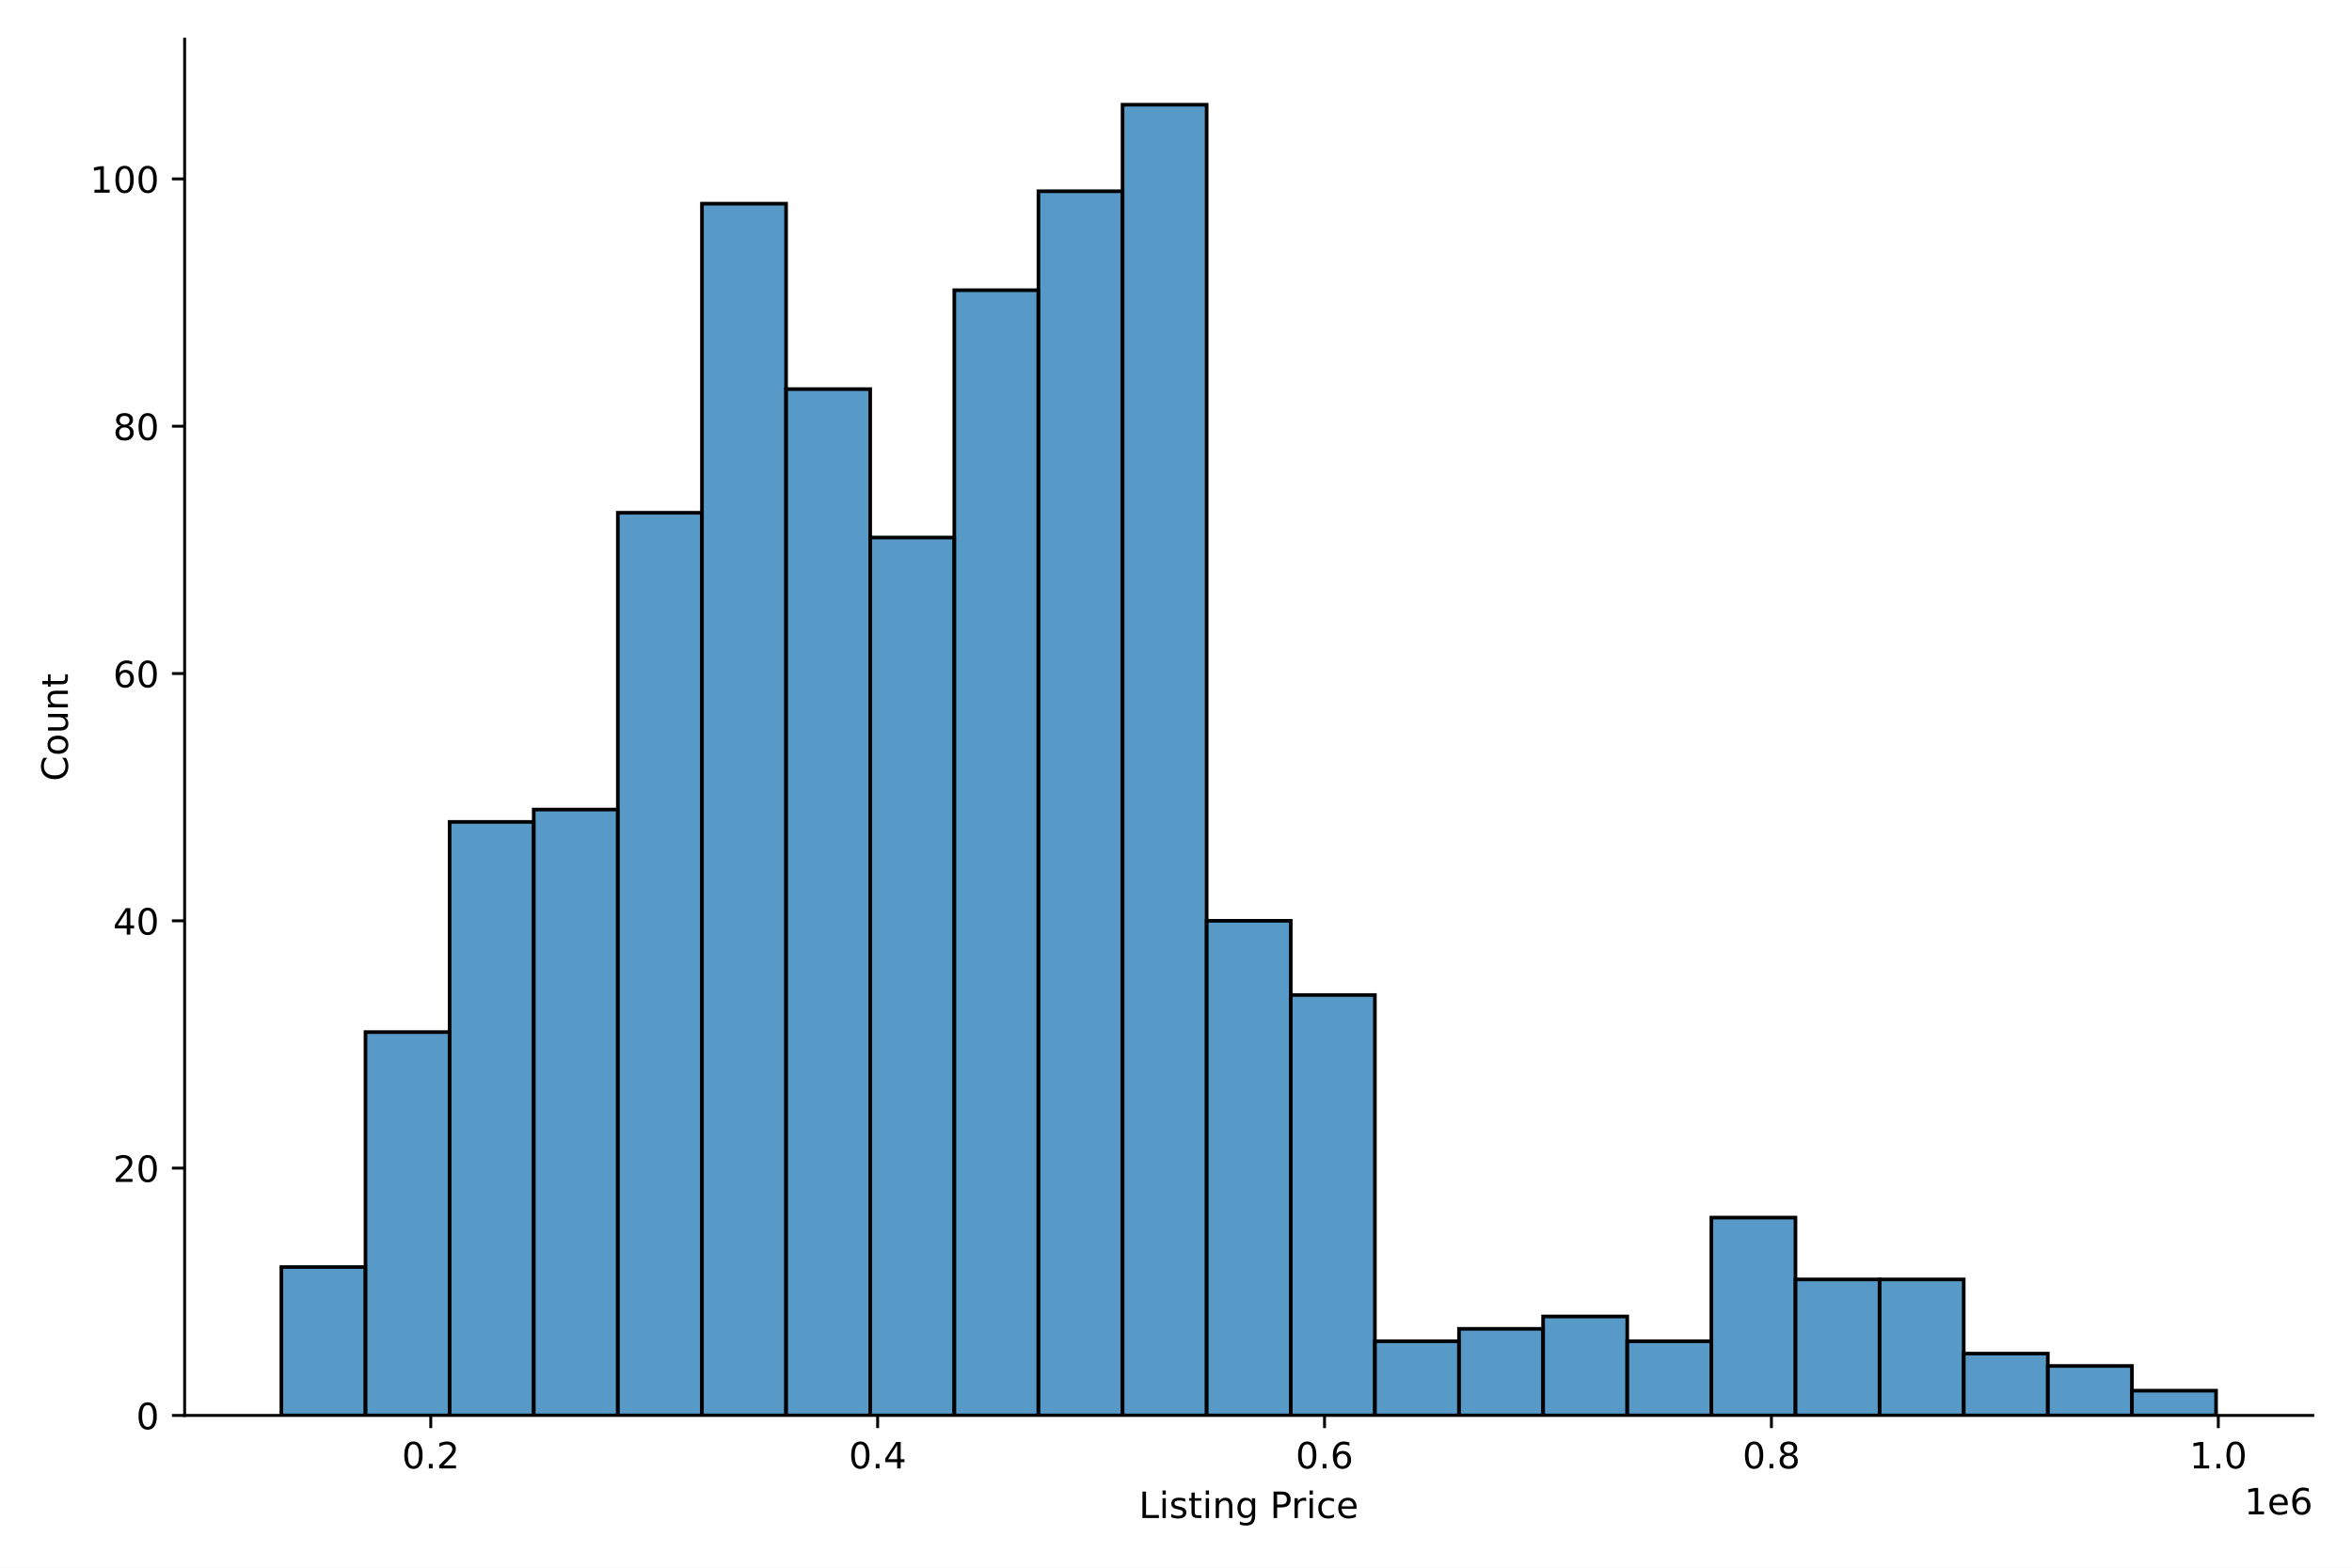
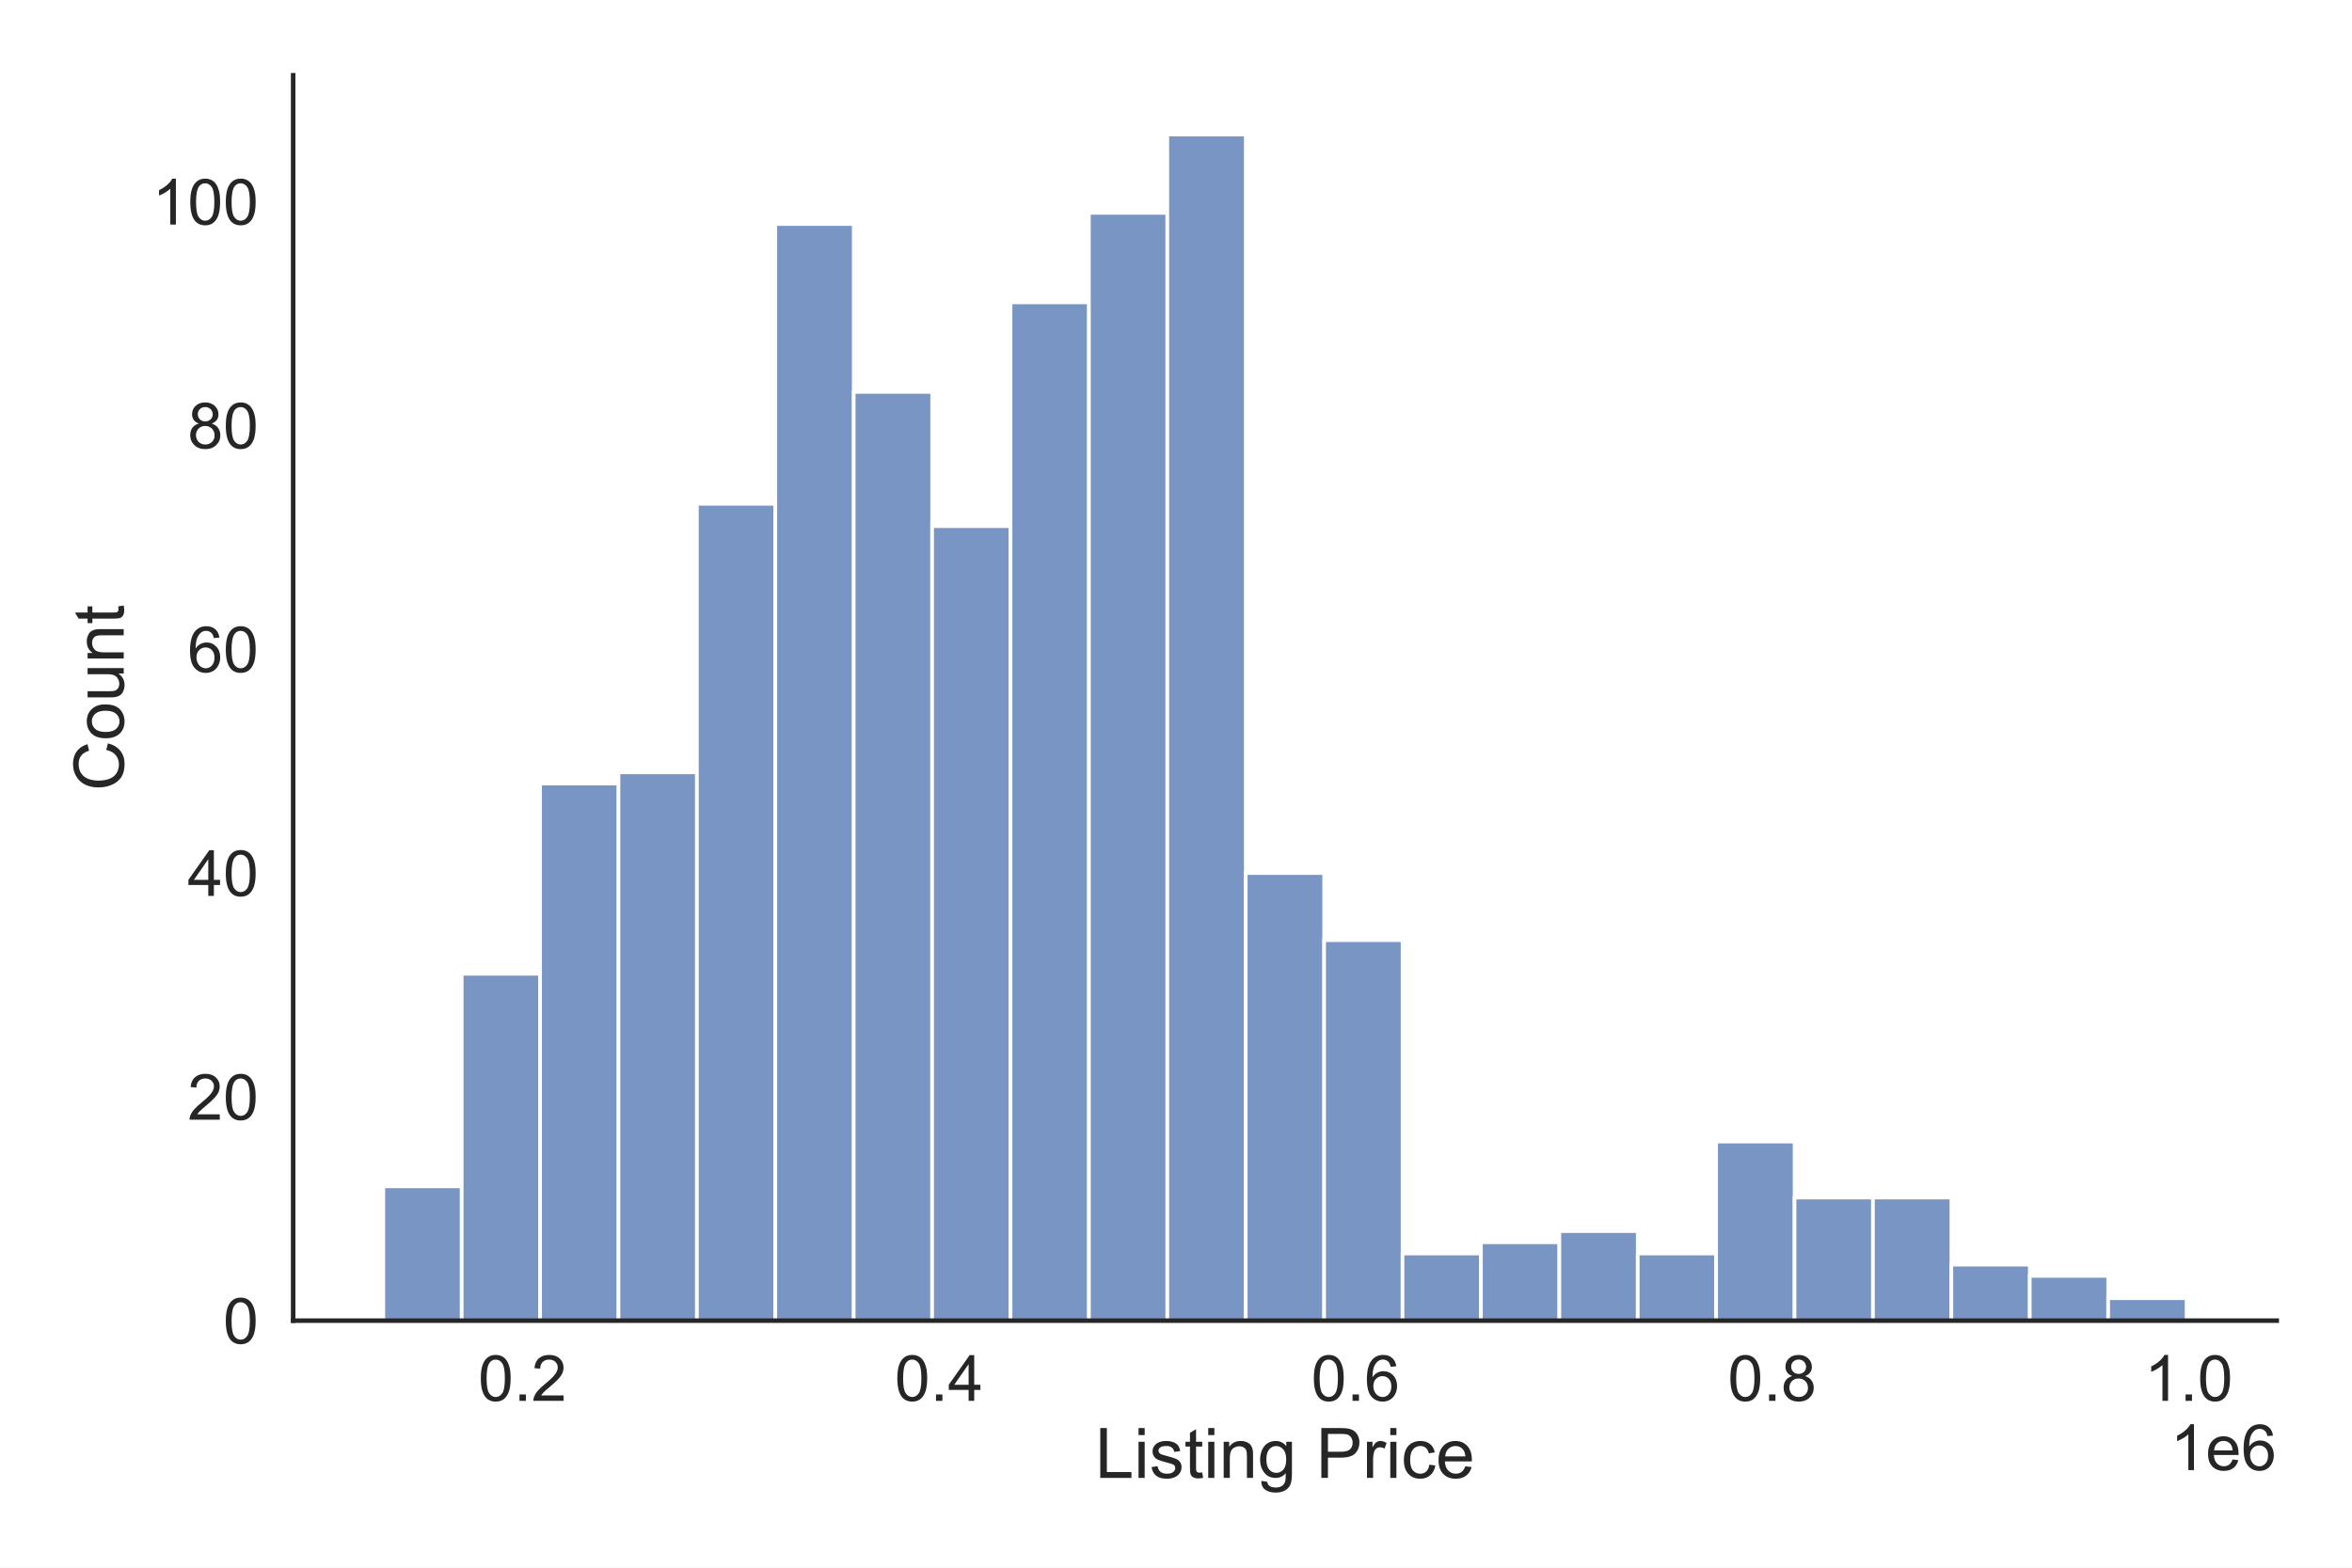
<svg xmlns="http://www.w3.org/2000/svg" xmlns:xlink="http://www.w3.org/1999/xlink" width="648pt" height="432pt" viewBox="0 0 648 432" version="1.1">
  <defs>
    <style type="text/css">*{stroke-linejoin: round; stroke-linecap: butt}</style>
  </defs>
  <g id="figure_1">
    <g id="patch_1">
      <path d="M 0 432  L 648 432  L 648 0  L 0 0  z " style="fill: #ffffff" />
    </g>
    <g id="axes_1">
      <g id="patch_2">
-         <path d="M 50.87 390.04  L 637.2 390.04  L 637.2 10.8  L 50.87 10.8  z " style="fill: #ffffff" />
-       </g>
-       <g id="patch_3">
-         <path d="M 77.521 390.04  L 100.696 390.04  L 100.696 349.152  L 77.521 349.152  z " clip-path="url(#p7600e7c38d)" style="fill: #1f77b4; fill-opacity: 0.75; stroke: #000000; stroke-linejoin: miter" />
-       </g>
-       <g id="patch_4">
-         <path d="M 100.696 390.04  L 123.872 390.04  L 123.872 284.412  L 100.696 284.412  z " clip-path="url(#p7600e7c38d)" style="fill: #1f77b4; fill-opacity: 0.75; stroke: #000000; stroke-linejoin: miter" />
-       </g>
-       <g id="patch_5">
-         <path d="M 123.872 390.04  L 147.047 390.04  L 147.047 226.486  L 123.872 226.486  z " clip-path="url(#p7600e7c38d)" style="fill: #1f77b4; fill-opacity: 0.75; stroke: #000000; stroke-linejoin: miter" />
-       </g>
-       <g id="patch_6">
-         <path d="M 147.047 390.04  L 170.222 390.04  L 170.222 223.079  L 147.047 223.079  z " clip-path="url(#p7600e7c38d)" style="fill: #1f77b4; fill-opacity: 0.75; stroke: #000000; stroke-linejoin: miter" />
-       </g>
-       <g id="patch_7">
-         <path d="M 170.222 390.04  L 193.397 390.04  L 193.397 141.302  L 170.222 141.302  z " clip-path="url(#p7600e7c38d)" style="fill: #1f77b4; fill-opacity: 0.75; stroke: #000000; stroke-linejoin: miter" />
-       </g>
-       <g id="patch_8">
-         <path d="M 193.397 390.04  L 216.572 390.04  L 216.572 56.118  L 193.397 56.118  z " clip-path="url(#p7600e7c38d)" style="fill: #1f77b4; fill-opacity: 0.75; stroke: #000000; stroke-linejoin: miter" />
-       </g>
-       <g id="patch_9">
-         <path d="M 216.572 390.04  L 239.747 390.04  L 239.747 107.228  L 216.572 107.228  z " clip-path="url(#p7600e7c38d)" style="fill: #1f77b4; fill-opacity: 0.75; stroke: #000000; stroke-linejoin: miter" />
-       </g>
-       <g id="patch_10">
-         <path d="M 239.747 390.04  L 262.922 390.04  L 262.922 148.117  L 239.747 148.117  z " clip-path="url(#p7600e7c38d)" style="fill: #1f77b4; fill-opacity: 0.75; stroke: #000000; stroke-linejoin: miter" />
-       </g>
-       <g id="patch_11">
-         <path d="M 262.922 390.04  L 286.097 390.04  L 286.097 79.97  L 262.922 79.97  z " clip-path="url(#p7600e7c38d)" style="fill: #1f77b4; fill-opacity: 0.75; stroke: #000000; stroke-linejoin: miter" />
-       </g>
-       <g id="patch_12">
-         <path d="M 286.097 390.04  L 309.272 390.04  L 309.272 52.711  L 286.097 52.711  z " clip-path="url(#p7600e7c38d)" style="fill: #1f77b4; fill-opacity: 0.75; stroke: #000000; stroke-linejoin: miter" />
-       </g>
-       <g id="patch_13">
-         <path d="M 309.272 390.04  L 332.447 390.04  L 332.447 28.859  L 309.272 28.859  z " clip-path="url(#p7600e7c38d)" style="fill: #1f77b4; fill-opacity: 0.75; stroke: #000000; stroke-linejoin: miter" />
-       </g>
-       <g id="patch_14">
-         <path d="M 332.447 390.04  L 355.623 390.04  L 355.623 253.745  L 332.447 253.745  z " clip-path="url(#p7600e7c38d)" style="fill: #1f77b4; fill-opacity: 0.75; stroke: #000000; stroke-linejoin: miter" />
-       </g>
-       <g id="patch_15">
-         <path d="M 355.623 390.04  L 378.798 390.04  L 378.798 274.19  L 355.623 274.19  z " clip-path="url(#p7600e7c38d)" style="fill: #1f77b4; fill-opacity: 0.75; stroke: #000000; stroke-linejoin: miter" />
-       </g>
-       <g id="patch_16">
-         <path d="M 378.798 390.04  L 401.973 390.04  L 401.973 369.596  L 378.798 369.596  z " clip-path="url(#p7600e7c38d)" style="fill: #1f77b4; fill-opacity: 0.75; stroke: #000000; stroke-linejoin: miter" />
-       </g>
-       <g id="patch_17">
-         <path d="M 401.973 390.04  L 425.148 390.04  L 425.148 366.188  L 401.973 366.188  z " clip-path="url(#p7600e7c38d)" style="fill: #1f77b4; fill-opacity: 0.75; stroke: #000000; stroke-linejoin: miter" />
-       </g>
-       <g id="patch_18">
-         <path d="M 425.148 390.04  L 448.323 390.04  L 448.323 362.781  L 425.148 362.781  z " clip-path="url(#p7600e7c38d)" style="fill: #1f77b4; fill-opacity: 0.75; stroke: #000000; stroke-linejoin: miter" />
-       </g>
-       <g id="patch_19">
-         <path d="M 448.323 390.04  L 471.498 390.04  L 471.498 369.596  L 448.323 369.596  z " clip-path="url(#p7600e7c38d)" style="fill: #1f77b4; fill-opacity: 0.75; stroke: #000000; stroke-linejoin: miter" />
-       </g>
-       <g id="patch_20">
-         <path d="M 471.498 390.04  L 494.673 390.04  L 494.673 335.522  L 471.498 335.522  z " clip-path="url(#p7600e7c38d)" style="fill: #1f77b4; fill-opacity: 0.75; stroke: #000000; stroke-linejoin: miter" />
-       </g>
-       <g id="patch_21">
-         <path d="M 494.673 390.04  L 517.848 390.04  L 517.848 352.559  L 494.673 352.559  z " clip-path="url(#p7600e7c38d)" style="fill: #1f77b4; fill-opacity: 0.75; stroke: #000000; stroke-linejoin: miter" />
-       </g>
-       <g id="patch_22">
-         <path d="M 517.848 390.04  L 541.023 390.04  L 541.023 352.559  L 517.848 352.559  z " clip-path="url(#p7600e7c38d)" style="fill: #1f77b4; fill-opacity: 0.75; stroke: #000000; stroke-linejoin: miter" />
-       </g>
-       <g id="patch_23">
-         <path d="M 541.023 390.04  L 564.198 390.04  L 564.198 373.003  L 541.023 373.003  z " clip-path="url(#p7600e7c38d)" style="fill: #1f77b4; fill-opacity: 0.75; stroke: #000000; stroke-linejoin: miter" />
-       </g>
-       <g id="patch_24">
-         <path d="M 564.198 390.04  L 587.374 390.04  L 587.374 376.411  L 564.198 376.411  z " clip-path="url(#p7600e7c38d)" style="fill: #1f77b4; fill-opacity: 0.75; stroke: #000000; stroke-linejoin: miter" />
-       </g>
-       <g id="patch_25">
-         <path d="M 587.374 390.04  L 610.549 390.04  L 610.549 383.225  L 587.374 383.225  z " clip-path="url(#p7600e7c38d)" style="fill: #1f77b4; fill-opacity: 0.75; stroke: #000000; stroke-linejoin: miter" />
+         <path d="M 80.766 363.924  L 627.264 363.924  L 627.264 20.736  L 80.766 20.736  z " style="fill: #ffffff" />
      </g>
      <g id="matplotlib.axis_1">
        <g id="xtick_1">
-           <g id="line2d_1">
+           <g id="text_1">
+             <g style="fill: #262626" transform="translate(131.7391 386.0217) scale(0.176 -0.176)">
+               <defs>
+                 <path id="ArialMT-30" d="M 266 2259  Q 266 3072 433 3567  Q 600 4063 929 4331  Q 1259 4600 1759 4600  Q 2128 4600 2406 4451  Q 2684 4303 2865 4023  Q 3047 3744 3150 3342  Q 3253 2941 3253 2259  Q 3253 1453 3087 958  Q 2922 463 2592 192  Q 2263 -78 1759 -78  Q 1097 -78 719 397  Q 266 969 266 2259  z M 844 2259  Q 844 1131 1108 757  Q 1372 384 1759 384  Q 2147 384 2411 759  Q 2675 1134 2675 2259  Q 2675 3391 2411 3762  Q 2147 4134 1753 4134  Q 1366 4134 1134 3806  Q 844 3388 844 2259  z " transform="scale(0.015625)" />
+                 <path id="ArialMT-2e" d="M 581 0  L 581 641  L 1222 641  L 1222 0  L 581 0  z " transform="scale(0.015625)" />
+                 <path id="ArialMT-32" d="M 3222 541  L 3222 0  L 194 0  Q 188 203 259 391  Q 375 700 629 1000  Q 884 1300 1366 1694  Q 2113 2306 2375 2664  Q 2638 3022 2638 3341  Q 2638 3675 2398 3904  Q 2159 4134 1775 4134  Q 1369 4134 1125 3890  Q 881 3647 878 3216  L 300 3275  Q 359 3922 746 4261  Q 1134 4600 1788 4600  Q 2447 4600 2831 4234  Q 3216 3869 3216 3328  Q 3216 3053 3103 2787  Q 2991 2522 2730 2228  Q 2469 1934 1863 1422  Q 1356 997 1212 845  Q 1069 694 975 541  L 3222 541  z " transform="scale(0.015625)" />
+               </defs>
+               <use xlink:href="#ArialMT-30" />
+               <use xlink:href="#ArialMT-2e" x="55.615" />
+               <use xlink:href="#ArialMT-32" x="83.398" />
+             </g>
+           </g>
+         </g>
+         <g id="xtick_2">
+           <g id="text_2">
+             <g style="fill: #262626" transform="translate(246.4955 386.0217) scale(0.176 -0.176)">
+               <defs>
+                 <path id="ArialMT-34" d="M 2069 0  L 2069 1097  L 81 1097  L 81 1613  L 2172 4581  L 2631 4581  L 2631 1613  L 3250 1613  L 3250 1097  L 2631 1097  L 2631 0  L 2069 0  z M 2069 1613  L 2069 3678  L 634 1613  L 2069 1613  z " transform="scale(0.015625)" />
+               </defs>
+               <use xlink:href="#ArialMT-30" />
+               <use xlink:href="#ArialMT-2e" x="55.615" />
+               <use xlink:href="#ArialMT-34" x="83.398" />
+             </g>
+           </g>
+         </g>
+         <g id="xtick_3">
+           <g id="text_3">
+             <g style="fill: #262626" transform="translate(361.252 386.0217) scale(0.176 -0.176)">
+               <defs>
+                 <path id="ArialMT-36" d="M 3184 3459  L 2625 3416  Q 2550 3747 2413 3897  Q 2184 4138 1850 4138  Q 1581 4138 1378 3988  Q 1113 3794 959 3422  Q 806 3050 800 2363  Q 1003 2672 1297 2822  Q 1591 2972 1913 2972  Q 2475 2972 2870 2558  Q 3266 2144 3266 1488  Q 3266 1056 3080 686  Q 2894 316 2569 119  Q 2244 -78 1831 -78  Q 1128 -78 684 439  Q 241 956 241 2144  Q 241 3472 731 4075  Q 1159 4600 1884 4600  Q 2425 4600 2770 4297  Q 3116 3994 3184 3459  z M 888 1484  Q 888 1194 1011 928  Q 1134 663 1356 523  Q 1578 384 1822 384  Q 2178 384 2434 671  Q 2691 959 2691 1453  Q 2691 1928 2437 2201  Q 2184 2475 1800 2475  Q 1419 2475 1153 2201  Q 888 1928 888 1484  z " transform="scale(0.015625)" />
+               </defs>
+               <use xlink:href="#ArialMT-30" />
+               <use xlink:href="#ArialMT-2e" x="55.615" />
+               <use xlink:href="#ArialMT-36" x="83.398" />
+             </g>
+           </g>
+         </g>
+         <g id="xtick_4">
+           <g id="text_4">
+             <g style="fill: #262626" transform="translate(476.0085 386.0217) scale(0.176 -0.176)">
+               <defs>
+                 <path id="ArialMT-38" d="M 1131 2484  Q 781 2613 612 2850  Q 444 3088 444 3419  Q 444 3919 803 4259  Q 1163 4600 1759 4600  Q 2359 4600 2725 4251  Q 3091 3903 3091 3403  Q 3091 3084 2923 2848  Q 2756 2613 2416 2484  Q 2838 2347 3058 2040  Q 3278 1734 3278 1309  Q 3278 722 2862 322  Q 2447 -78 1769 -78  Q 1091 -78 675 323  Q 259 725 259 1325  Q 259 1772 486 2073  Q 713 2375 1131 2484  z M 1019 3438  Q 1019 3113 1228 2906  Q 1438 2700 1772 2700  Q 2097 2700 2305 2904  Q 2513 3109 2513 3406  Q 2513 3716 2298 3927  Q 2084 4138 1766 4138  Q 1444 4138 1231 3931  Q 1019 3725 1019 3438  z M 838 1322  Q 838 1081 952 856  Q 1066 631 1291 507  Q 1516 384 1775 384  Q 2178 384 2440 643  Q 2703 903 2703 1303  Q 2703 1709 2433 1975  Q 2163 2241 1756 2241  Q 1359 2241 1098 1978  Q 838 1716 838 1322  z " transform="scale(0.015625)" />
+               </defs>
+               <use xlink:href="#ArialMT-30" />
+               <use xlink:href="#ArialMT-2e" x="55.615" />
+               <use xlink:href="#ArialMT-38" x="83.398" />
+             </g>
+           </g>
+         </g>
+         <g id="xtick_5">
+           <g id="text_5">
+             <g style="fill: #262626" transform="translate(590.765 386.0217) scale(0.176 -0.176)">
+               <defs>
+                 <path id="ArialMT-31" d="M 2384 0  L 1822 0  L 1822 3584  Q 1619 3391 1289 3197  Q 959 3003 697 2906  L 697 3450  Q 1169 3672 1522 3987  Q 1875 4303 2022 4600  L 2384 4600  L 2384 0  z " transform="scale(0.015625)" />
+               </defs>
+               <use xlink:href="#ArialMT-31" />
+               <use xlink:href="#ArialMT-2e" x="55.615" />
+               <use xlink:href="#ArialMT-30" x="83.398" />
+             </g>
+           </g>
+         </g>
+         <g id="text_6">
+           <g style="fill: #262626" transform="translate(301.728 407.2627) scale(0.192 -0.192)">
            <defs>
-               <path id="m92a086eb11" d="M 0 0  L 0 3.5  " style="stroke: #000000; stroke-width: 0.8" />
+               <path id="ArialMT-4c" d="M 469 0  L 469 4581  L 1075 4581  L 1075 541  L 3331 541  L 3331 0  L 469 0  z " transform="scale(0.015625)" />
+               <path id="ArialMT-69" d="M 425 3934  L 425 4581  L 988 4581  L 988 3934  L 425 3934  z M 425 0  L 425 3319  L 988 3319  L 988 0  L 425 0  z " transform="scale(0.015625)" />
+               <path id="ArialMT-73" d="M 197 991  L 753 1078  Q 800 744 1014 566  Q 1228 388 1613 388  Q 2000 388 2187 545  Q 2375 703 2375 916  Q 2375 1106 2209 1216  Q 2094 1291 1634 1406  Q 1016 1563 777 1677  Q 538 1791 414 1992  Q 291 2194 291 2438  Q 291 2659 392 2848  Q 494 3038 669 3163  Q 800 3259 1026 3326  Q 1253 3394 1513 3394  Q 1903 3394 2198 3281  Q 2494 3169 2634 2976  Q 2775 2784 2828 2463  L 2278 2388  Q 2241 2644 2061 2787  Q 1881 2931 1553 2931  Q 1166 2931 1000 2803  Q 834 2675 834 2503  Q 834 2394 903 2306  Q 972 2216 1119 2156  Q 1203 2125 1616 2013  Q 2213 1853 2448 1751  Q 2684 1650 2818 1456  Q 2953 1263 2953 975  Q 2953 694 2789 445  Q 2625 197 2315 61  Q 2006 -75 1616 -75  Q 969 -75 630 194  Q 291 463 197 991  z " transform="scale(0.015625)" />
+               <path id="ArialMT-74" d="M 1650 503  L 1731 6  Q 1494 -44 1306 -44  Q 1000 -44 831 53  Q 663 150 594 308  Q 525 466 525 972  L 525 2881  L 113 2881  L 113 3319  L 525 3319  L 525 4141  L 1084 4478  L 1084 3319  L 1650 3319  L 1650 2881  L 1084 2881  L 1084 941  Q 1084 700 1114 631  Q 1144 563 1211 522  Q 1278 481 1403 481  Q 1497 481 1650 503  z " transform="scale(0.015625)" />
+               <path id="ArialMT-6e" d="M 422 0  L 422 3319  L 928 3319  L 928 2847  Q 1294 3394 1984 3394  Q 2284 3394 2536 3286  Q 2788 3178 2913 3003  Q 3038 2828 3088 2588  Q 3119 2431 3119 2041  L 3119 0  L 2556 0  L 2556 2019  Q 2556 2363 2490 2533  Q 2425 2703 2258 2804  Q 2091 2906 1866 2906  Q 1506 2906 1245 2678  Q 984 2450 984 1813  L 984 0  L 422 0  z " transform="scale(0.015625)" />
+               <path id="ArialMT-67" d="M 319 -275  L 866 -356  Q 900 -609 1056 -725  Q 1266 -881 1628 -881  Q 2019 -881 2231 -725  Q 2444 -569 2519 -288  Q 2563 -116 2559 434  Q 2191 0 1641 0  Q 956 0 581 494  Q 206 988 206 1678  Q 206 2153 378 2554  Q 550 2956 876 3175  Q 1203 3394 1644 3394  Q 2231 3394 2613 2919  L 2613 3319  L 3131 3319  L 3131 450  Q 3131 -325 2973 -648  Q 2816 -972 2473 -1159  Q 2131 -1347 1631 -1347  Q 1038 -1347 672 -1080  Q 306 -813 319 -275  z M 784 1719  Q 784 1066 1043 766  Q 1303 466 1694 466  Q 2081 466 2343 764  Q 2606 1063 2606 1700  Q 2606 2309 2336 2618  Q 2066 2928 1684 2928  Q 1309 2928 1046 2623  Q 784 2319 784 1719  z " transform="scale(0.015625)" />
+               <path id="ArialMT-20" transform="scale(0.015625)" />
+               <path id="ArialMT-50" d="M 494 0  L 494 4581  L 2222 4581  Q 2678 4581 2919 4538  Q 3256 4481 3484 4323  Q 3713 4166 3852 3881  Q 3991 3597 3991 3256  Q 3991 2672 3619 2267  Q 3247 1863 2275 1863  L 1100 1863  L 1100 0  L 494 0  z M 1100 2403  L 2284 2403  Q 2872 2403 3119 2622  Q 3366 2841 3366 3238  Q 3366 3525 3220 3729  Q 3075 3934 2838 4000  Q 2684 4041 2272 4041  L 1100 4041  L 1100 2403  z " transform="scale(0.015625)" />
+               <path id="ArialMT-72" d="M 416 0  L 416 3319  L 922 3319  L 922 2816  Q 1116 3169 1280 3281  Q 1444 3394 1641 3394  Q 1925 3394 2219 3213  L 2025 2691  Q 1819 2813 1613 2813  Q 1428 2813 1281 2702  Q 1134 2591 1072 2394  Q 978 2094 978 1738  L 978 0  L 416 0  z " transform="scale(0.015625)" />
+               <path id="ArialMT-63" d="M 2588 1216  L 3141 1144  Q 3050 572 2676 248  Q 2303 -75 1759 -75  Q 1078 -75 664 370  Q 250 816 250 1647  Q 250 2184 428 2587  Q 606 2991 970 3192  Q 1334 3394 1763 3394  Q 2303 3394 2647 3120  Q 2991 2847 3088 2344  L 2541 2259  Q 2463 2594 2264 2762  Q 2066 2931 1784 2931  Q 1359 2931 1093 2626  Q 828 2322 828 1663  Q 828 994 1084 691  Q 1341 388 1753 388  Q 2084 388 2306 591  Q 2528 794 2588 1216  z " transform="scale(0.015625)" />
+               <path id="ArialMT-65" d="M 2694 1069  L 3275 997  Q 3138 488 2766 206  Q 2394 -75 1816 -75  Q 1088 -75 661 373  Q 234 822 234 1631  Q 234 2469 665 2931  Q 1097 3394 1784 3394  Q 2450 3394 2872 2941  Q 3294 2488 3294 1666  Q 3294 1616 3291 1516  L 816 1516  Q 847 969 1125 678  Q 1403 388 1819 388  Q 2128 388 2347 550  Q 2566 713 2694 1069  z M 847 1978  L 2700 1978  Q 2663 2397 2488 2606  Q 2219 2931 1791 2931  Q 1403 2931 1139 2672  Q 875 2413 847 1978  z " transform="scale(0.015625)" />
            </defs>
-             <g>
-               <use xlink:href="#m92a086eb11" x="118.682" y="390.04" style="stroke: #000000; stroke-width: 0.8" />
-             </g>
-           </g>
-           <g id="text_1">
-             <g transform="translate(110.7303 404.6384) scale(0.1 -0.1)">
-               <defs>
-                 <path id="DejaVuSans-30" d="M 2034 4250  Q 1547 4250 1301 3770  Q 1056 3291 1056 2328  Q 1056 1369 1301 889  Q 1547 409 2034 409  Q 2525 409 2770 889  Q 3016 1369 3016 2328  Q 3016 3291 2770 3770  Q 2525 4250 2034 4250  z M 2034 4750  Q 2819 4750 3233 4129  Q 3647 3509 3647 2328  Q 3647 1150 3233 529  Q 2819 -91 2034 -91  Q 1250 -91 836 529  Q 422 1150 422 2328  Q 422 3509 836 4129  Q 1250 4750 2034 4750  z " transform="scale(0.015625)" />
-                 <path id="DejaVuSans-2e" d="M 684 794  L 1344 794  L 1344 0  L 684 0  L 684 794  z " transform="scale(0.015625)" />
-                 <path id="DejaVuSans-32" d="M 1228 531  L 3431 531  L 3431 0  L 469 0  L 469 531  Q 828 903 1448 1529  Q 2069 2156 2228 2338  Q 2531 2678 2651 2914  Q 2772 3150 2772 3378  Q 2772 3750 2511 3984  Q 2250 4219 1831 4219  Q 1534 4219 1204 4116  Q 875 4013 500 3803  L 500 4441  Q 881 4594 1212 4672  Q 1544 4750 1819 4750  Q 2544 4750 2975 4387  Q 3406 4025 3406 3419  Q 3406 3131 3298 2873  Q 3191 2616 2906 2266  Q 2828 2175 2409 1742  Q 1991 1309 1228 531  z " transform="scale(0.015625)" />
-               </defs>
-               <use xlink:href="#DejaVuSans-30" />
-               <use xlink:href="#DejaVuSans-2e" x="63.623" />
-               <use xlink:href="#DejaVuSans-32" x="95.41" />
-             </g>
-           </g>
-         </g>
-         <g id="xtick_2">
-           <g id="line2d_2">
-             <g>
-               <use xlink:href="#m92a086eb11" x="241.802" y="390.04" style="stroke: #000000; stroke-width: 0.8" />
-             </g>
-           </g>
-           <g id="text_2">
-             <g transform="translate(233.8509 404.6384) scale(0.1 -0.1)">
-               <defs>
-                 <path id="DejaVuSans-34" d="M 2419 4116  L 825 1625  L 2419 1625  L 2419 4116  z M 2253 4666  L 3047 4666  L 3047 1625  L 3713 1625  L 3713 1100  L 3047 1100  L 3047 0  L 2419 0  L 2419 1100  L 313 1100  L 313 1709  L 2253 4666  z " transform="scale(0.015625)" />
-               </defs>
-               <use xlink:href="#DejaVuSans-30" />
-               <use xlink:href="#DejaVuSans-2e" x="63.623" />
-               <use xlink:href="#DejaVuSans-34" x="95.41" />
-             </g>
-           </g>
-         </g>
-         <g id="xtick_3">
-           <g id="line2d_3">
-             <g>
-               <use xlink:href="#m92a086eb11" x="364.923" y="390.04" style="stroke: #000000; stroke-width: 0.8" />
-             </g>
-           </g>
-           <g id="text_3">
-             <g transform="translate(356.9715 404.6384) scale(0.1 -0.1)">
-               <defs>
-                 <path id="DejaVuSans-36" d="M 2113 2584  Q 1688 2584 1439 2293  Q 1191 2003 1191 1497  Q 1191 994 1439 701  Q 1688 409 2113 409  Q 2538 409 2786 701  Q 3034 994 3034 1497  Q 3034 2003 2786 2293  Q 2538 2584 2113 2584  z M 3366 4563  L 3366 3988  Q 3128 4100 2886 4159  Q 2644 4219 2406 4219  Q 1781 4219 1451 3797  Q 1122 3375 1075 2522  Q 1259 2794 1537 2939  Q 1816 3084 2150 3084  Q 2853 3084 3261 2657  Q 3669 2231 3669 1497  Q 3669 778 3244 343  Q 2819 -91 2113 -91  Q 1303 -91 875 529  Q 447 1150 447 2328  Q 447 3434 972 4092  Q 1497 4750 2381 4750  Q 2619 4750 2861 4703  Q 3103 4656 3366 4563  z " transform="scale(0.015625)" />
-               </defs>
-               <use xlink:href="#DejaVuSans-30" />
-               <use xlink:href="#DejaVuSans-2e" x="63.623" />
-               <use xlink:href="#DejaVuSans-36" x="95.41" />
-             </g>
-           </g>
-         </g>
-         <g id="xtick_4">
-           <g id="line2d_4">
-             <g>
-               <use xlink:href="#m92a086eb11" x="488.044" y="390.04" style="stroke: #000000; stroke-width: 0.8" />
-             </g>
-           </g>
-           <g id="text_4">
-             <g transform="translate(480.0921 404.6384) scale(0.1 -0.1)">
-               <defs>
-                 <path id="DejaVuSans-38" d="M 2034 2216  Q 1584 2216 1326 1975  Q 1069 1734 1069 1313  Q 1069 891 1326 650  Q 1584 409 2034 409  Q 2484 409 2743 651  Q 3003 894 3003 1313  Q 3003 1734 2745 1975  Q 2488 2216 2034 2216  z M 1403 2484  Q 997 2584 770 2862  Q 544 3141 544 3541  Q 544 4100 942 4425  Q 1341 4750 2034 4750  Q 2731 4750 3128 4425  Q 3525 4100 3525 3541  Q 3525 3141 3298 2862  Q 3072 2584 2669 2484  Q 3125 2378 3379 2068  Q 3634 1759 3634 1313  Q 3634 634 3220 271  Q 2806 -91 2034 -91  Q 1263 -91 848 271  Q 434 634 434 1313  Q 434 1759 690 2068  Q 947 2378 1403 2484  z M 1172 3481  Q 1172 3119 1398 2916  Q 1625 2713 2034 2713  Q 2441 2713 2670 2916  Q 2900 3119 2900 3481  Q 2900 3844 2670 4047  Q 2441 4250 2034 4250  Q 1625 4250 1398 4047  Q 1172 3844 1172 3481  z " transform="scale(0.015625)" />
-               </defs>
-               <use xlink:href="#DejaVuSans-30" />
-               <use xlink:href="#DejaVuSans-2e" x="63.623" />
-               <use xlink:href="#DejaVuSans-38" x="95.41" />
-             </g>
-           </g>
-         </g>
-         <g id="xtick_5">
-           <g id="line2d_5">
-             <g>
-               <use xlink:href="#m92a086eb11" x="611.164" y="390.04" style="stroke: #000000; stroke-width: 0.8" />
-             </g>
-           </g>
-           <g id="text_5">
-             <g transform="translate(603.2127 404.6384) scale(0.1 -0.1)">
-               <defs>
-                 <path id="DejaVuSans-31" d="M 794 531  L 1825 531  L 1825 4091  L 703 3866  L 703 4441  L 1819 4666  L 2450 4666  L 2450 531  L 3481 531  L 3481 0  L 794 0  L 794 531  z " transform="scale(0.015625)" />
-               </defs>
-               <use xlink:href="#DejaVuSans-31" />
-               <use xlink:href="#DejaVuSans-2e" x="63.623" />
-               <use xlink:href="#DejaVuSans-30" x="95.41" />
-             </g>
-           </g>
-         </g>
-         <g id="text_6">
-           <g transform="translate(313.7764 418.3166) scale(0.1 -0.1)">
-             <defs>
-               <path id="DejaVuSans-4c" d="M 628 4666  L 1259 4666  L 1259 531  L 3531 531  L 3531 0  L 628 0  L 628 4666  z " transform="scale(0.015625)" />
-               <path id="DejaVuSans-69" d="M 603 3500  L 1178 3500  L 1178 0  L 603 0  L 603 3500  z M 603 4863  L 1178 4863  L 1178 4134  L 603 4134  L 603 4863  z " transform="scale(0.015625)" />
-               <path id="DejaVuSans-73" d="M 2834 3397  L 2834 2853  Q 2591 2978 2328 3040  Q 2066 3103 1784 3103  Q 1356 3103 1142 2972  Q 928 2841 928 2578  Q 928 2378 1081 2264  Q 1234 2150 1697 2047  L 1894 2003  Q 2506 1872 2764 1633  Q 3022 1394 3022 966  Q 3022 478 2636 193  Q 2250 -91 1575 -91  Q 1294 -91 989 -36  Q 684 19 347 128  L 347 722  Q 666 556 975 473  Q 1284 391 1588 391  Q 1994 391 2212 530  Q 2431 669 2431 922  Q 2431 1156 2273 1281  Q 2116 1406 1581 1522  L 1381 1569  Q 847 1681 609 1914  Q 372 2147 372 2553  Q 372 3047 722 3315  Q 1072 3584 1716 3584  Q 2034 3584 2315 3537  Q 2597 3491 2834 3397  z " transform="scale(0.015625)" />
-               <path id="DejaVuSans-74" d="M 1172 4494  L 1172 3500  L 2356 3500  L 2356 3053  L 1172 3053  L 1172 1153  Q 1172 725 1289 603  Q 1406 481 1766 481  L 2356 481  L 2356 0  L 1766 0  Q 1100 0 847 248  Q 594 497 594 1153  L 594 3053  L 172 3053  L 172 3500  L 594 3500  L 594 4494  L 1172 4494  z " transform="scale(0.015625)" />
-               <path id="DejaVuSans-6e" d="M 3513 2113  L 3513 0  L 2938 0  L 2938 2094  Q 2938 2591 2744 2837  Q 2550 3084 2163 3084  Q 1697 3084 1428 2787  Q 1159 2491 1159 1978  L 1159 0  L 581 0  L 581 3500  L 1159 3500  L 1159 2956  Q 1366 3272 1645 3428  Q 1925 3584 2291 3584  Q 2894 3584 3203 3211  Q 3513 2838 3513 2113  z " transform="scale(0.015625)" />
-               <path id="DejaVuSans-67" d="M 2906 1791  Q 2906 2416 2648 2759  Q 2391 3103 1925 3103  Q 1463 3103 1205 2759  Q 947 2416 947 1791  Q 947 1169 1205 825  Q 1463 481 1925 481  Q 2391 481 2648 825  Q 2906 1169 2906 1791  z M 3481 434  Q 3481 -459 3084 -895  Q 2688 -1331 1869 -1331  Q 1566 -1331 1297 -1286  Q 1028 -1241 775 -1147  L 775 -588  Q 1028 -725 1275 -790  Q 1522 -856 1778 -856  Q 2344 -856 2625 -561  Q 2906 -266 2906 331  L 2906 616  Q 2728 306 2450 153  Q 2172 0 1784 0  Q 1141 0 747 490  Q 353 981 353 1791  Q 353 2603 747 3093  Q 1141 3584 1784 3584  Q 2172 3584 2450 3431  Q 2728 3278 2906 2969  L 2906 3500  L 3481 3500  L 3481 434  z " transform="scale(0.015625)" />
-               <path id="DejaVuSans-20" transform="scale(0.015625)" />
-               <path id="DejaVuSans-50" d="M 1259 4147  L 1259 2394  L 2053 2394  Q 2494 2394 2734 2622  Q 2975 2850 2975 3272  Q 2975 3691 2734 3919  Q 2494 4147 2053 4147  L 1259 4147  z M 628 4666  L 2053 4666  Q 2838 4666 3239 4311  Q 3641 3956 3641 3272  Q 3641 2581 3239 2228  Q 2838 1875 2053 1875  L 1259 1875  L 1259 0  L 628 0  L 628 4666  z " transform="scale(0.015625)" />
-               <path id="DejaVuSans-72" d="M 2631 2963  Q 2534 3019 2420 3045  Q 2306 3072 2169 3072  Q 1681 3072 1420 2755  Q 1159 2438 1159 1844  L 1159 0  L 581 0  L 581 3500  L 1159 3500  L 1159 2956  Q 1341 3275 1631 3429  Q 1922 3584 2338 3584  Q 2397 3584 2469 3576  Q 2541 3569 2628 3553  L 2631 2963  z " transform="scale(0.015625)" />
-               <path id="DejaVuSans-63" d="M 3122 3366  L 3122 2828  Q 2878 2963 2633 3030  Q 2388 3097 2138 3097  Q 1578 3097 1268 2742  Q 959 2388 959 1747  Q 959 1106 1268 751  Q 1578 397 2138 397  Q 2388 397 2633 464  Q 2878 531 3122 666  L 3122 134  Q 2881 22 2623 -34  Q 2366 -91 2075 -91  Q 1284 -91 818 406  Q 353 903 353 1747  Q 353 2603 823 3093  Q 1294 3584 2113 3584  Q 2378 3584 2631 3529  Q 2884 3475 3122 3366  z " transform="scale(0.015625)" />
-               <path id="DejaVuSans-65" d="M 3597 1894  L 3597 1613  L 953 1613  Q 991 1019 1311 708  Q 1631 397 2203 397  Q 2534 397 2845 478  Q 3156 559 3463 722  L 3463 178  Q 3153 47 2828 -22  Q 2503 -91 2169 -91  Q 1331 -91 842 396  Q 353 884 353 1716  Q 353 2575 817 3079  Q 1281 3584 2069 3584  Q 2775 3584 3186 3129  Q 3597 2675 3597 1894  z M 3022 2063  Q 3016 2534 2758 2815  Q 2500 3097 2075 3097  Q 1594 3097 1305 2825  Q 1016 2553 972 2059  L 3022 2063  z " transform="scale(0.015625)" />
-             </defs>
-             <use xlink:href="#DejaVuSans-4c" />
-             <use xlink:href="#DejaVuSans-69" x="55.713" />
-             <use xlink:href="#DejaVuSans-73" x="83.496" />
-             <use xlink:href="#DejaVuSans-74" x="135.596" />
-             <use xlink:href="#DejaVuSans-69" x="174.805" />
-             <use xlink:href="#DejaVuSans-6e" x="202.588" />
-             <use xlink:href="#DejaVuSans-67" x="265.967" />
-             <use xlink:href="#DejaVuSans-20" x="329.443" />
-             <use xlink:href="#DejaVuSans-50" x="361.23" />
-             <use xlink:href="#DejaVuSans-72" x="419.783" />
-             <use xlink:href="#DejaVuSans-69" x="460.896" />
-             <use xlink:href="#DejaVuSans-63" x="488.68" />
-             <use xlink:href="#DejaVuSans-65" x="543.66" />
+             <use xlink:href="#ArialMT-4c" />
+             <use xlink:href="#ArialMT-69" x="55.615" />
+             <use xlink:href="#ArialMT-73" x="77.832" />
+             <use xlink:href="#ArialMT-74" x="127.832" />
+             <use xlink:href="#ArialMT-69" x="155.615" />
+             <use xlink:href="#ArialMT-6e" x="177.832" />
+             <use xlink:href="#ArialMT-67" x="233.447" />
+             <use xlink:href="#ArialMT-20" x="289.062" />
+             <use xlink:href="#ArialMT-50" x="316.846" />
+             <use xlink:href="#ArialMT-72" x="383.545" />
+             <use xlink:href="#ArialMT-69" x="416.846" />
+             <use xlink:href="#ArialMT-63" x="439.062" />
+             <use xlink:href="#ArialMT-65" x="489.062" />
          </g>
        </g>
        <g id="text_7">
-           <g transform="translate(618.3219 417.3166) scale(0.1 -0.1)">
-             <use xlink:href="#DejaVuSans-31" />
-             <use xlink:href="#DejaVuSans-65" x="63.623" />
-             <use xlink:href="#DejaVuSans-36" x="125.146" />
+           <g style="fill: #262626" transform="translate(597.9022 405.1175) scale(0.176 -0.176)">
+             <use xlink:href="#ArialMT-31" />
+             <use xlink:href="#ArialMT-65" x="55.615" />
+             <use xlink:href="#ArialMT-36" x="111.23" />
          </g>
        </g>
      </g>
      <g id="matplotlib.axis_2">
        <g id="ytick_1">
-           <g id="line2d_6">
+           <g id="text_8">
+             <g style="fill: #262626" transform="translate(61.47875 370.2229) scale(0.176 -0.176)">
+               <use xlink:href="#ArialMT-30" />
+             </g>
+           </g>
+         </g>
+         <g id="ytick_2">
+           <g id="text_9">
+             <g style="fill: #262626" transform="translate(51.6915 308.5539) scale(0.176 -0.176)">
+               <use xlink:href="#ArialMT-32" />
+               <use xlink:href="#ArialMT-30" x="55.615" />
+             </g>
+           </g>
+         </g>
+         <g id="ytick_3">
+           <g id="text_10">
+             <g style="fill: #262626" transform="translate(51.6915 246.8849) scale(0.176 -0.176)">
+               <use xlink:href="#ArialMT-34" />
+               <use xlink:href="#ArialMT-30" x="55.615" />
+             </g>
+           </g>
+         </g>
+         <g id="ytick_4">
+           <g id="text_11">
+             <g style="fill: #262626" transform="translate(51.6915 185.2159) scale(0.176 -0.176)">
+               <use xlink:href="#ArialMT-36" />
+               <use xlink:href="#ArialMT-30" x="55.615" />
+             </g>
+           </g>
+         </g>
+         <g id="ytick_5">
+           <g id="text_12">
+             <g style="fill: #262626" transform="translate(51.6915 123.5469) scale(0.176 -0.176)">
+               <use xlink:href="#ArialMT-38" />
+               <use xlink:href="#ArialMT-30" x="55.615" />
+             </g>
+           </g>
+         </g>
+         <g id="ytick_6">
+           <g id="text_13">
+             <g style="fill: #262626" transform="translate(41.90425 61.87786) scale(0.176 -0.176)">
+               <use xlink:href="#ArialMT-31" />
+               <use xlink:href="#ArialMT-30" x="55.615" />
+               <use xlink:href="#ArialMT-30" x="111.23" />
+             </g>
+           </g>
+         </g>
+         <g id="text_14">
+           <g style="fill: #262626" transform="translate(34.08825 217.9455) rotate(-90) scale(0.192 -0.192)">
            <defs>
-               <path id="me4d9641243" d="M 0 0  L -3.5 0  " style="stroke: #000000; stroke-width: 0.8" />
+               <path id="ArialMT-43" d="M 3763 1606  L 4369 1453  Q 4178 706 3683 314  Q 3188 -78 2472 -78  Q 1731 -78 1267 223  Q 803 525 561 1097  Q 319 1669 319 2325  Q 319 3041 592 3573  Q 866 4106 1370 4382  Q 1875 4659 2481 4659  Q 3169 4659 3637 4309  Q 4106 3959 4291 3325  L 3694 3184  Q 3534 3684 3231 3912  Q 2928 4141 2469 4141  Q 1941 4141 1586 3887  Q 1231 3634 1087 3207  Q 944 2781 944 2328  Q 944 1744 1114 1308  Q 1284 872 1643 656  Q 2003 441 2422 441  Q 2931 441 3284 734  Q 3638 1028 3763 1606  z " transform="scale(0.015625)" />
+               <path id="ArialMT-6f" d="M 213 1659  Q 213 2581 725 3025  Q 1153 3394 1769 3394  Q 2453 3394 2887 2945  Q 3322 2497 3322 1706  Q 3322 1066 3130 698  Q 2938 331 2570 128  Q 2203 -75 1769 -75  Q 1072 -75 642 372  Q 213 819 213 1659  z M 791 1659  Q 791 1022 1069 705  Q 1347 388 1769 388  Q 2188 388 2466 706  Q 2744 1025 2744 1678  Q 2744 2294 2464 2611  Q 2184 2928 1769 2928  Q 1347 2928 1069 2612  Q 791 2297 791 1659  z " transform="scale(0.015625)" />
+               <path id="ArialMT-75" d="M 2597 0  L 2597 488  Q 2209 -75 1544 -75  Q 1250 -75 995 37  Q 741 150 617 320  Q 494 491 444 738  Q 409 903 409 1263  L 409 3319  L 972 3319  L 972 1478  Q 972 1038 1006 884  Q 1059 663 1231 536  Q 1403 409 1656 409  Q 1909 409 2131 539  Q 2353 669 2445 892  Q 2538 1116 2538 1541  L 2538 3319  L 3100 3319  L 3100 0  L 2597 0  z " transform="scale(0.015625)" />
            </defs>
-             <g>
-               <use xlink:href="#me4d9641243" x="50.87" y="390.04" style="stroke: #000000; stroke-width: 0.8" />
-             </g>
-           </g>
-           <g id="text_8">
-             <g transform="translate(37.5075 393.8392) scale(0.1 -0.1)">
-               <use xlink:href="#DejaVuSans-30" />
-             </g>
-           </g>
-         </g>
-         <g id="ytick_2">
-           <g id="line2d_7">
-             <g>
-               <use xlink:href="#me4d9641243" x="50.87" y="321.893" style="stroke: #000000; stroke-width: 0.8" />
-             </g>
-           </g>
-           <g id="text_9">
-             <g transform="translate(31.145 325.6919) scale(0.1 -0.1)">
-               <use xlink:href="#DejaVuSans-32" />
-               <use xlink:href="#DejaVuSans-30" x="63.623" />
-             </g>
-           </g>
-         </g>
-         <g id="ytick_3">
-           <g id="line2d_8">
-             <g>
-               <use xlink:href="#me4d9641243" x="50.87" y="253.745" style="stroke: #000000; stroke-width: 0.8" />
-             </g>
-           </g>
-           <g id="text_10">
-             <g transform="translate(31.145 257.5445) scale(0.1 -0.1)">
-               <use xlink:href="#DejaVuSans-34" />
-               <use xlink:href="#DejaVuSans-30" x="63.623" />
-             </g>
-           </g>
-         </g>
-         <g id="ytick_4">
-           <g id="line2d_9">
-             <g>
-               <use xlink:href="#me4d9641243" x="50.87" y="185.598" style="stroke: #000000; stroke-width: 0.8" />
-             </g>
-           </g>
-           <g id="text_11">
-             <g transform="translate(31.145 189.3972) scale(0.1 -0.1)">
-               <use xlink:href="#DejaVuSans-36" />
-               <use xlink:href="#DejaVuSans-30" x="63.623" />
-             </g>
-           </g>
-         </g>
-         <g id="ytick_5">
-           <g id="line2d_10">
-             <g>
-               <use xlink:href="#me4d9641243" x="50.87" y="117.451" style="stroke: #000000; stroke-width: 0.8" />
-             </g>
-           </g>
-           <g id="text_12">
-             <g transform="translate(31.145 121.2498) scale(0.1 -0.1)">
-               <use xlink:href="#DejaVuSans-38" />
-               <use xlink:href="#DejaVuSans-30" x="63.623" />
-             </g>
-           </g>
-         </g>
-         <g id="ytick_6">
-           <g id="line2d_11">
-             <g>
-               <use xlink:href="#me4d9641243" x="50.87" y="49.303" style="stroke: #000000; stroke-width: 0.8" />
-             </g>
-           </g>
-           <g id="text_13">
-             <g transform="translate(24.7825 53.10247) scale(0.1 -0.1)">
-               <use xlink:href="#DejaVuSans-31" />
-               <use xlink:href="#DejaVuSans-30" x="63.623" />
-               <use xlink:href="#DejaVuSans-30" x="127.246" />
-             </g>
-           </g>
-         </g>
-         <g id="text_14">
-           <g transform="translate(18.70281 215.2684) rotate(-90) scale(0.1 -0.1)">
-             <defs>
-               <path id="DejaVuSans-43" d="M 4122 4306  L 4122 3641  Q 3803 3938 3442 4084  Q 3081 4231 2675 4231  Q 1875 4231 1450 3742  Q 1025 3253 1025 2328  Q 1025 1406 1450 917  Q 1875 428 2675 428  Q 3081 428 3442 575  Q 3803 722 4122 1019  L 4122 359  Q 3791 134 3420 21  Q 3050 -91 2638 -91  Q 1578 -91 968 557  Q 359 1206 359 2328  Q 359 3453 968 4101  Q 1578 4750 2638 4750  Q 3056 4750 3426 4639  Q 3797 4528 4122 4306  z " transform="scale(0.015625)" />
-               <path id="DejaVuSans-6f" d="M 1959 3097  Q 1497 3097 1228 2736  Q 959 2375 959 1747  Q 959 1119 1226 758  Q 1494 397 1959 397  Q 2419 397 2687 759  Q 2956 1122 2956 1747  Q 2956 2369 2687 2733  Q 2419 3097 1959 3097  z M 1959 3584  Q 2709 3584 3137 3096  Q 3566 2609 3566 1747  Q 3566 888 3137 398  Q 2709 -91 1959 -91  Q 1206 -91 779 398  Q 353 888 353 1747  Q 353 2609 779 3096  Q 1206 3584 1959 3584  z " transform="scale(0.015625)" />
-               <path id="DejaVuSans-75" d="M 544 1381  L 544 3500  L 1119 3500  L 1119 1403  Q 1119 906 1312 657  Q 1506 409 1894 409  Q 2359 409 2629 706  Q 2900 1003 2900 1516  L 2900 3500  L 3475 3500  L 3475 0  L 2900 0  L 2900 538  Q 2691 219 2414 64  Q 2138 -91 1772 -91  Q 1169 -91 856 284  Q 544 659 544 1381  z M 1991 3584  L 1991 3584  z " transform="scale(0.015625)" />
-             </defs>
-             <use xlink:href="#DejaVuSans-43" />
-             <use xlink:href="#DejaVuSans-6f" x="69.824" />
-             <use xlink:href="#DejaVuSans-75" x="131.006" />
-             <use xlink:href="#DejaVuSans-6e" x="194.385" />
-             <use xlink:href="#DejaVuSans-74" x="257.764" />
-           </g>
-         </g>
+             <use xlink:href="#ArialMT-43" />
+             <use xlink:href="#ArialMT-6f" x="72.217" />
+             <use xlink:href="#ArialMT-75" x="127.832" />
+             <use xlink:href="#ArialMT-6e" x="183.447" />
+             <use xlink:href="#ArialMT-74" x="239.062" />
+           </g>
+         </g>
+       </g>
+       <g id="patch_3">
+         <path d="M 105.607 363.924  L 127.208 363.924  L 127.208 326.923  L 105.607 326.923  z " clip-path="url(#p080e728c07)" style="fill: #4c72b0; fill-opacity: 0.75; stroke: #ffffff; stroke-linejoin: miter" />
+       </g>
+       <g id="patch_4">
+         <path d="M 127.208 363.924  L 148.808 363.924  L 148.808 268.337  L 127.208 268.337  z " clip-path="url(#p080e728c07)" style="fill: #4c72b0; fill-opacity: 0.75; stroke: #ffffff; stroke-linejoin: miter" />
+       </g>
+       <g id="patch_5">
+         <path d="M 148.808 363.924  L 170.409 363.924  L 170.409 215.918  L 148.808 215.918  z " clip-path="url(#p080e728c07)" style="fill: #4c72b0; fill-opacity: 0.75; stroke: #ffffff; stroke-linejoin: miter" />
+       </g>
+       <g id="patch_6">
+         <path d="M 170.409 363.924  L 192.01 363.924  L 192.01 212.835  L 170.409 212.835  z " clip-path="url(#p080e728c07)" style="fill: #4c72b0; fill-opacity: 0.75; stroke: #ffffff; stroke-linejoin: miter" />
+       </g>
+       <g id="patch_7">
+         <path d="M 192.01 363.924  L 213.61 363.924  L 213.61 138.832  L 192.01 138.832  z " clip-path="url(#p080e728c07)" style="fill: #4c72b0; fill-opacity: 0.75; stroke: #ffffff; stroke-linejoin: miter" />
+       </g>
+       <g id="patch_8">
+         <path d="M 213.61 363.924  L 235.211 363.924  L 235.211 61.746  L 213.61 61.746  z " clip-path="url(#p080e728c07)" style="fill: #4c72b0; fill-opacity: 0.75; stroke: #ffffff; stroke-linejoin: miter" />
+       </g>
+       <g id="patch_9">
+         <path d="M 235.211 363.924  L 256.812 363.924  L 256.812 107.998  L 235.211 107.998  z " clip-path="url(#p080e728c07)" style="fill: #4c72b0; fill-opacity: 0.75; stroke: #ffffff; stroke-linejoin: miter" />
+       </g>
+       <g id="patch_10">
+         <path d="M 256.812 363.924  L 278.413 363.924  L 278.413 144.999  L 256.812 144.999  z " clip-path="url(#p080e728c07)" style="fill: #4c72b0; fill-opacity: 0.75; stroke: #ffffff; stroke-linejoin: miter" />
+       </g>
+       <g id="patch_11">
+         <path d="M 278.413 363.924  L 300.013 363.924  L 300.013 83.33  L 278.413 83.33  z " clip-path="url(#p080e728c07)" style="fill: #4c72b0; fill-opacity: 0.75; stroke: #ffffff; stroke-linejoin: miter" />
+       </g>
+       <g id="patch_12">
+         <path d="M 300.013 363.924  L 321.614 363.924  L 321.614 58.662  L 300.013 58.662  z " clip-path="url(#p080e728c07)" style="fill: #4c72b0; fill-opacity: 0.75; stroke: #ffffff; stroke-linejoin: miter" />
+       </g>
+       <g id="patch_13">
+         <path d="M 321.614 363.924  L 343.215 363.924  L 343.215 37.078  L 321.614 37.078  z " clip-path="url(#p080e728c07)" style="fill: #4c72b0; fill-opacity: 0.75; stroke: #ffffff; stroke-linejoin: miter" />
+       </g>
+       <g id="patch_14">
+         <path d="M 343.215 363.924  L 364.815 363.924  L 364.815 240.586  L 343.215 240.586  z " clip-path="url(#p080e728c07)" style="fill: #4c72b0; fill-opacity: 0.75; stroke: #ffffff; stroke-linejoin: miter" />
+       </g>
+       <g id="patch_15">
+         <path d="M 364.815 363.924  L 386.416 363.924  L 386.416 259.087  L 364.815 259.087  z " clip-path="url(#p080e728c07)" style="fill: #4c72b0; fill-opacity: 0.75; stroke: #ffffff; stroke-linejoin: miter" />
+       </g>
+       <g id="patch_16">
+         <path d="M 386.416 363.924  L 408.017 363.924  L 408.017 345.423  L 386.416 345.423  z " clip-path="url(#p080e728c07)" style="fill: #4c72b0; fill-opacity: 0.75; stroke: #ffffff; stroke-linejoin: miter" />
+       </g>
+       <g id="patch_17">
+         <path d="M 408.017 363.924  L 429.617 363.924  L 429.617 342.34  L 408.017 342.34  z " clip-path="url(#p080e728c07)" style="fill: #4c72b0; fill-opacity: 0.75; stroke: #ffffff; stroke-linejoin: miter" />
+       </g>
+       <g id="patch_18">
+         <path d="M 429.617 363.924  L 451.218 363.924  L 451.218 339.256  L 429.617 339.256  z " clip-path="url(#p080e728c07)" style="fill: #4c72b0; fill-opacity: 0.75; stroke: #ffffff; stroke-linejoin: miter" />
+       </g>
+       <g id="patch_19">
+         <path d="M 451.218 363.924  L 472.819 363.924  L 472.819 345.423  L 451.218 345.423  z " clip-path="url(#p080e728c07)" style="fill: #4c72b0; fill-opacity: 0.75; stroke: #ffffff; stroke-linejoin: miter" />
+       </g>
+       <g id="patch_20">
+         <path d="M 472.819 363.924  L 494.42 363.924  L 494.42 314.589  L 472.819 314.589  z " clip-path="url(#p080e728c07)" style="fill: #4c72b0; fill-opacity: 0.75; stroke: #ffffff; stroke-linejoin: miter" />
+       </g>
+       <g id="patch_21">
+         <path d="M 494.42 363.924  L 516.02 363.924  L 516.02 330.006  L 494.42 330.006  z " clip-path="url(#p080e728c07)" style="fill: #4c72b0; fill-opacity: 0.75; stroke: #ffffff; stroke-linejoin: miter" />
+       </g>
+       <g id="patch_22">
+         <path d="M 516.02 363.924  L 537.621 363.924  L 537.621 330.006  L 516.02 330.006  z " clip-path="url(#p080e728c07)" style="fill: #4c72b0; fill-opacity: 0.75; stroke: #ffffff; stroke-linejoin: miter" />
+       </g>
+       <g id="patch_23">
+         <path d="M 537.621 363.924  L 559.222 363.924  L 559.222 348.507  L 537.621 348.507  z " clip-path="url(#p080e728c07)" style="fill: #4c72b0; fill-opacity: 0.75; stroke: #ffffff; stroke-linejoin: miter" />
+       </g>
+       <g id="patch_24">
+         <path d="M 559.222 363.924  L 580.822 363.924  L 580.822 351.59  L 559.222 351.59  z " clip-path="url(#p080e728c07)" style="fill: #4c72b0; fill-opacity: 0.75; stroke: #ffffff; stroke-linejoin: miter" />
+       </g>
+       <g id="patch_25">
+         <path d="M 580.822 363.924  L 602.423 363.924  L 602.423 357.757  L 580.822 357.757  z " clip-path="url(#p080e728c07)" style="fill: #4c72b0; fill-opacity: 0.75; stroke: #ffffff; stroke-linejoin: miter" />
      </g>
      <g id="patch_26">
-         <path d="M 50.87 390.04  L 50.87 10.8  " style="fill: none; stroke: #000000; stroke-width: 0.8; stroke-linejoin: miter; stroke-linecap: square" />
+         <path d="M 80.766 363.924  L 80.766 20.736  " style="fill: none; stroke: #262626; stroke-width: 1.25; stroke-linejoin: miter; stroke-linecap: square" />
      </g>
      <g id="patch_27">
-         <path d="M 50.87 390.04  L 637.2 390.04  " style="fill: none; stroke: #000000; stroke-width: 0.8; stroke-linejoin: miter; stroke-linecap: square" />
+         <path d="M 80.766 363.924  L 627.264 363.924  " style="fill: none; stroke: #262626; stroke-width: 1.25; stroke-linejoin: miter; stroke-linecap: square" />
      </g>
    </g>
  </g>
  <defs>
-     <clipPath id="p7600e7c38d">
-       <rect x="50.87" y="10.8" width="586.33" height="379.24" />
+     <clipPath id="p080e728c07">
+       <rect x="80.766" y="20.736" width="546.498" height="343.188" />
    </clipPath>
  </defs>
</svg>
